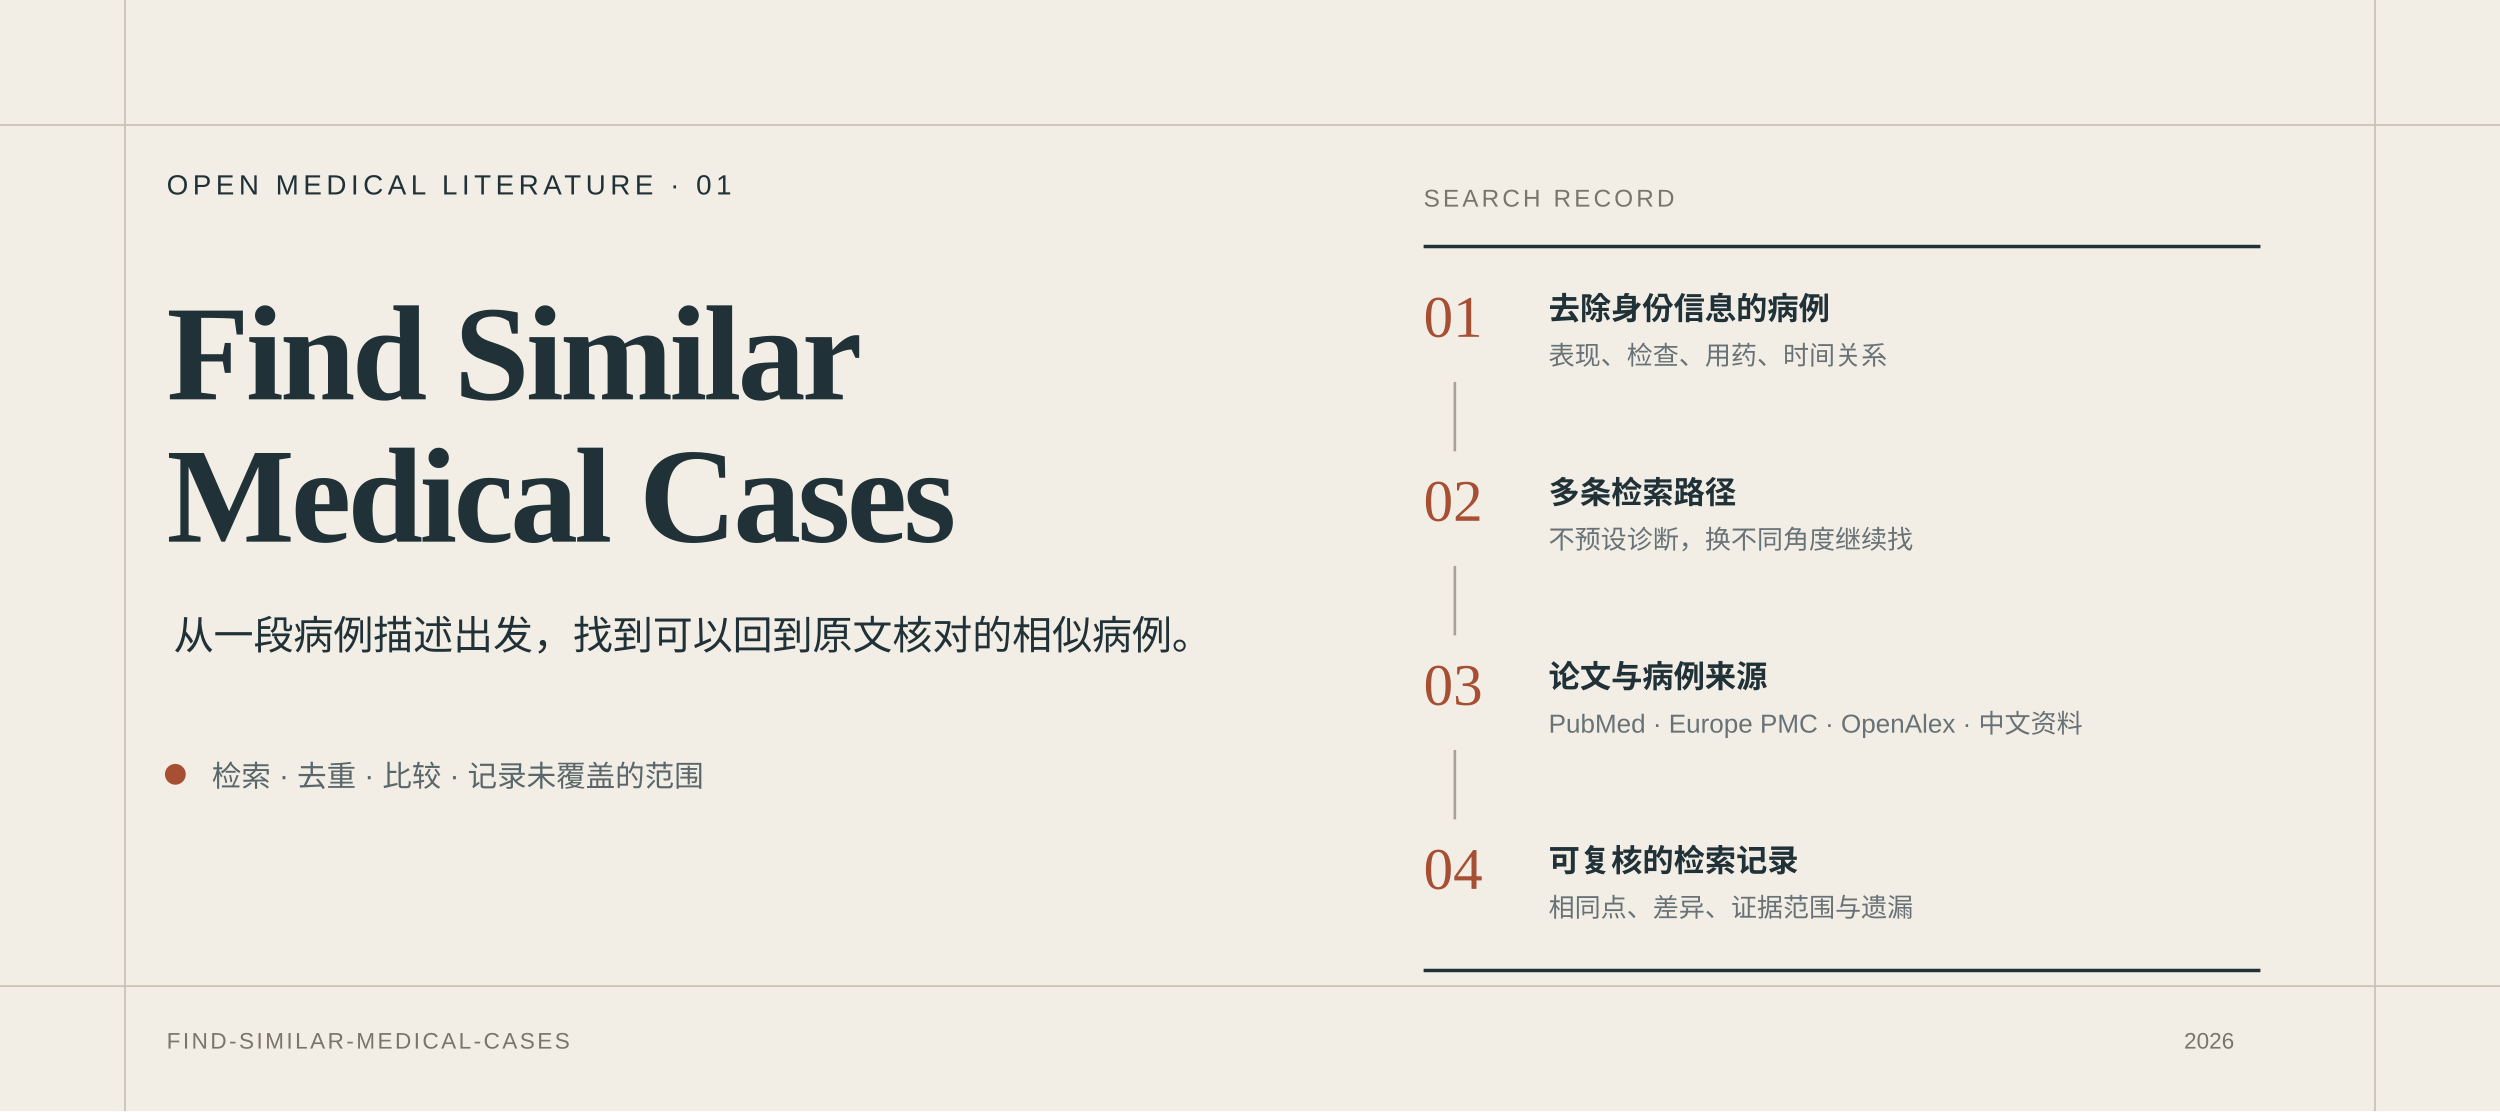
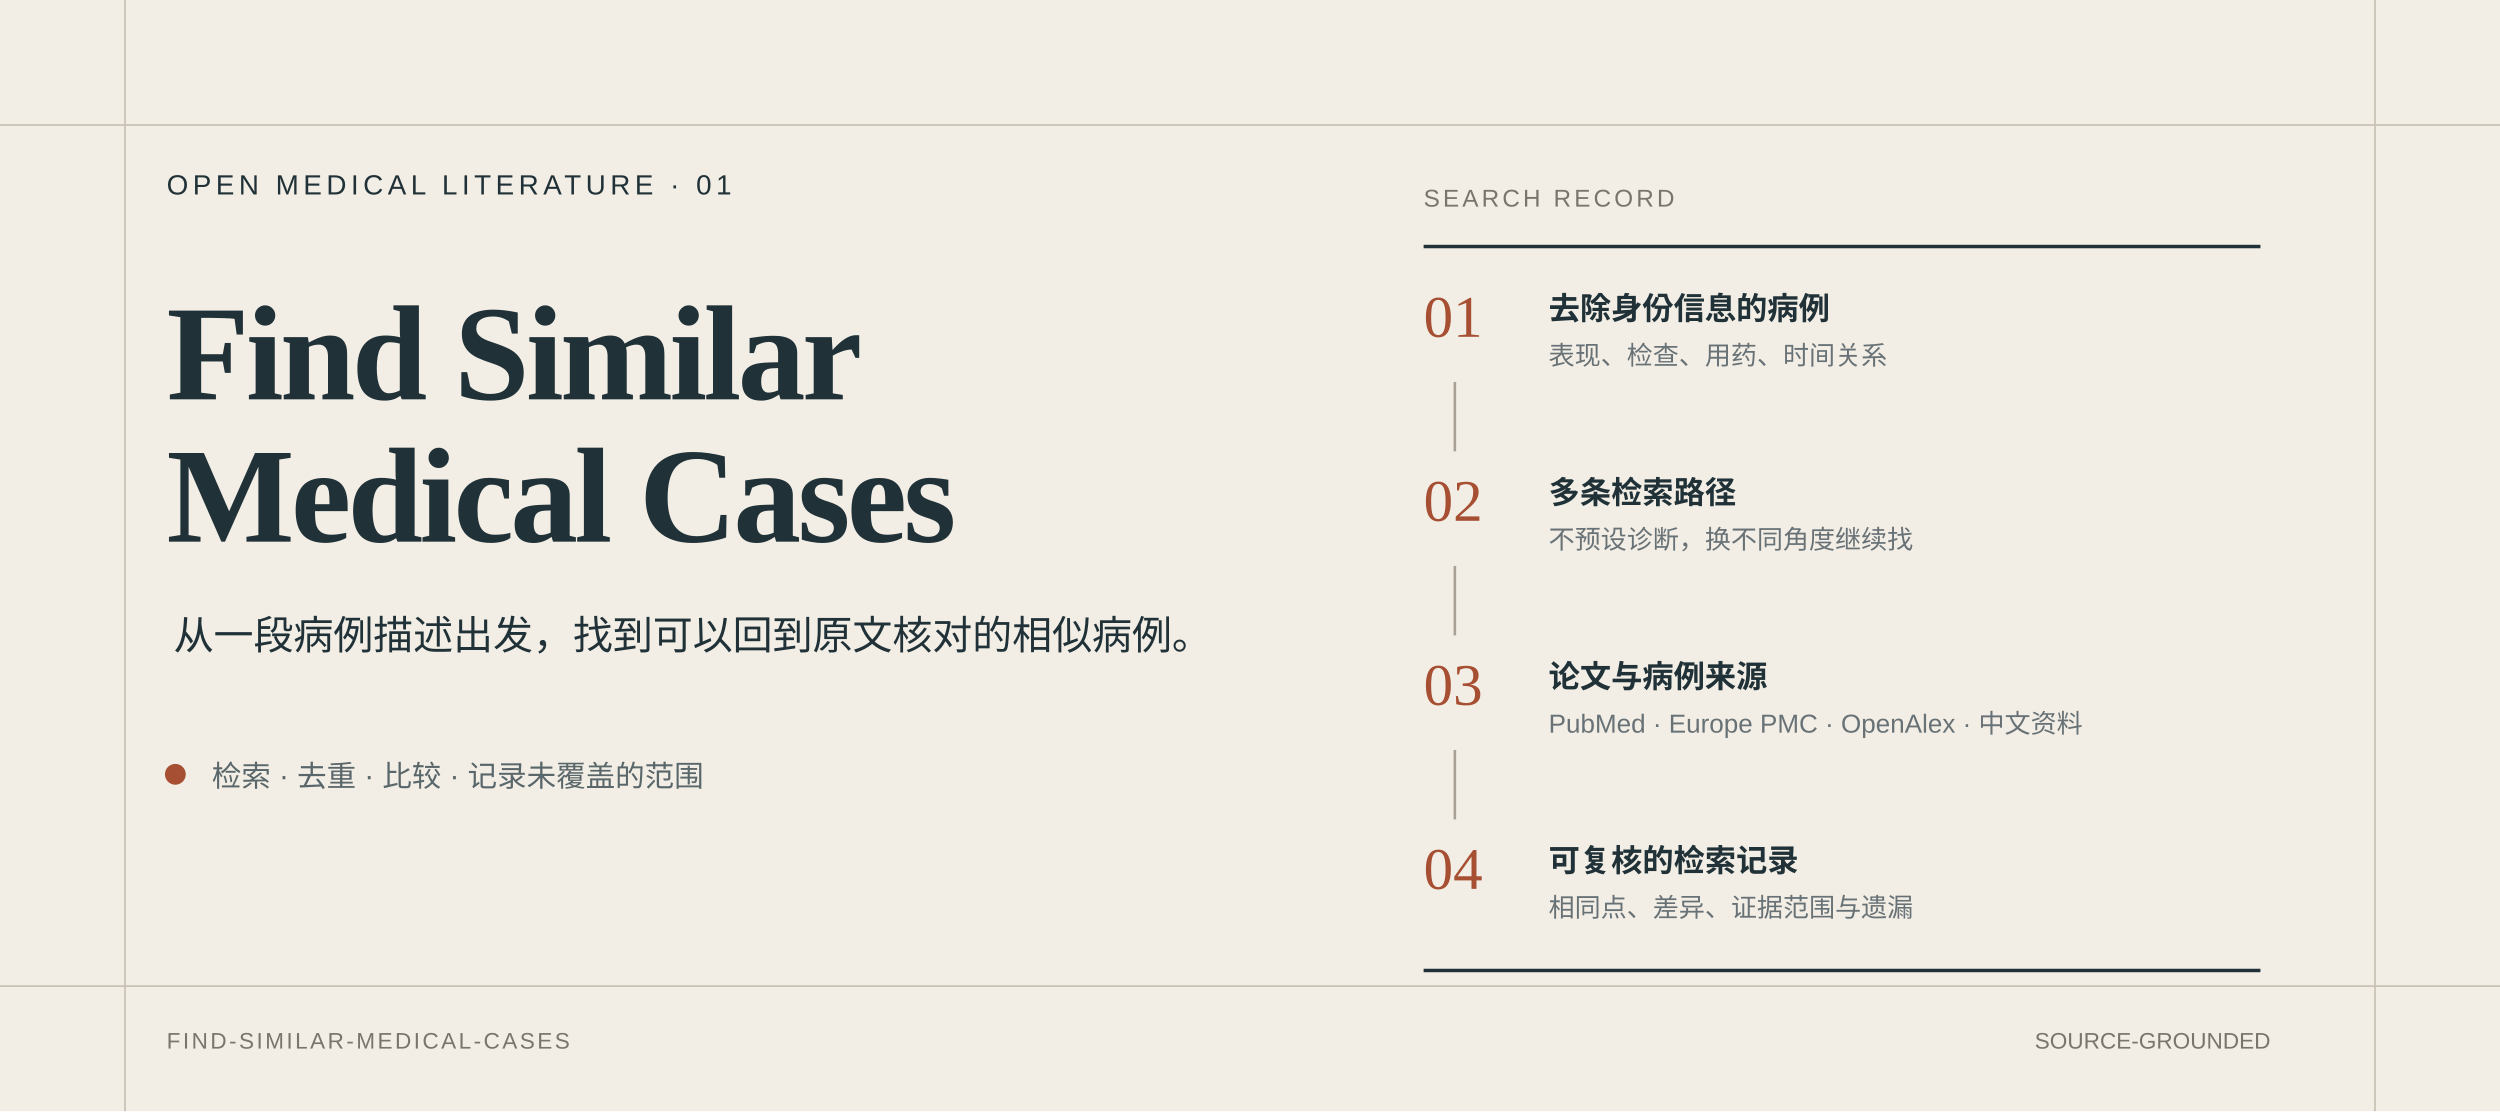
<svg xmlns="http://www.w3.org/2000/svg" width="1440" height="640" viewBox="0 0 1440 640" role="img" aria-labelledby="title desc">
  <rect width="1440" height="640" fill="#f2eee5" />
  <path d="M0 72H1440M0 568H1440" stroke="#c9c1b4" stroke-width="1" />
  <path d="M72 0V640M1368 0V640" stroke="#c9c1b4" stroke-width="1" />
  <g fill="#203138" font-family="Arial, 'PingFang SC', 'Microsoft YaHei', sans-serif">
    <text x="96" y="112" font-size="16" letter-spacing="2.6">OPEN MEDICAL LITERATURE · 01</text>
    <text x="96" y="230" font-family="Georgia, 'Times New Roman', serif" font-size="78" font-weight="700" letter-spacing="-2">Find Similar</text>
    <text x="96" y="312" font-family="Georgia, 'Times New Roman', serif" font-size="78" font-weight="700" letter-spacing="-2">Medical Cases</text>
    <text x="100" y="374" font-size="23">从一段病例描述出发，找到可以回到原文核对的相似病例。</text>
  </g>
  <circle cx="101" cy="446" r="6" fill="#a64f32" />
  <text x="122" y="453" fill="#59666a" font-family="Arial, 'PingFang SC', 'Microsoft YaHei', sans-serif" font-size="17">检索 · 去重 · 比较 · 记录未覆盖的范围</text>
  <g transform="translate(820 104)" font-family="Arial, 'PingFang SC', 'Microsoft YaHei', sans-serif">
    <text x="0" y="15" fill="#7a756c" font-size="14" letter-spacing="1.8">SEARCH RECORD</text>
    <path d="M0 38H482" stroke="#203138" stroke-width="2" />
    <text x="0" y="90" fill="#a64f32" font-family="Georgia, 'Times New Roman', serif" font-size="34">01</text>
    <text x="72" y="80" fill="#203138" font-size="18" font-weight="600">去除身份信息的病例</text>
    <text x="72" y="106" fill="#687276" font-size="15">表现、检查、用药、时间关系</text>
    <path d="M18 116V156" stroke="#a9a196" stroke-width="1.5" />
    <text x="0" y="196" fill="#a64f32" font-family="Georgia, 'Times New Roman', serif" font-size="34">02</text>
    <text x="72" y="186" fill="#203138" font-size="18" font-weight="600">多条检索路径</text>
    <text x="72" y="212" fill="#687276" font-size="15">不预设诊断，换不同角度继续找</text>
    <path d="M18 222V262" stroke="#a9a196" stroke-width="1.5" />
    <text x="0" y="302" fill="#a64f32" font-family="Georgia, 'Times New Roman', serif" font-size="34">03</text>
    <text x="72" y="292" fill="#203138" font-size="18" font-weight="600">论文与病例来源</text>
    <text x="72" y="318" fill="#687276" font-size="15">PubMed · Europe PMC · OpenAlex · 中文资料</text>
    <path d="M18 328V368" stroke="#a9a196" stroke-width="1.5" />
    <text x="0" y="408" fill="#a64f32" font-family="Georgia, 'Times New Roman', serif" font-size="34">04</text>
    <text x="72" y="398" fill="#203138" font-size="18" font-weight="600">可复核的检索记录</text>
    <text x="72" y="424" fill="#687276" font-size="15">相同点、差异、证据范围与遗漏</text>
    <path d="M0 455H482" stroke="#203138" stroke-width="2" />
  </g>
  <text x="96" y="604" fill="#7a756c" font-family="Arial, sans-serif" font-size="13" letter-spacing="1.4">FIND-SIMILAR-MEDICAL-CASES</text>
-   <text x="1258" y="604" fill="#7a756c" font-family="Arial, sans-serif" font-size="13">2026</text>
+   <text x="1172" y="604" fill="#7a756c" font-family="Arial, sans-serif" font-size="13">SOURCE-GROUNDED</text>
</svg>
